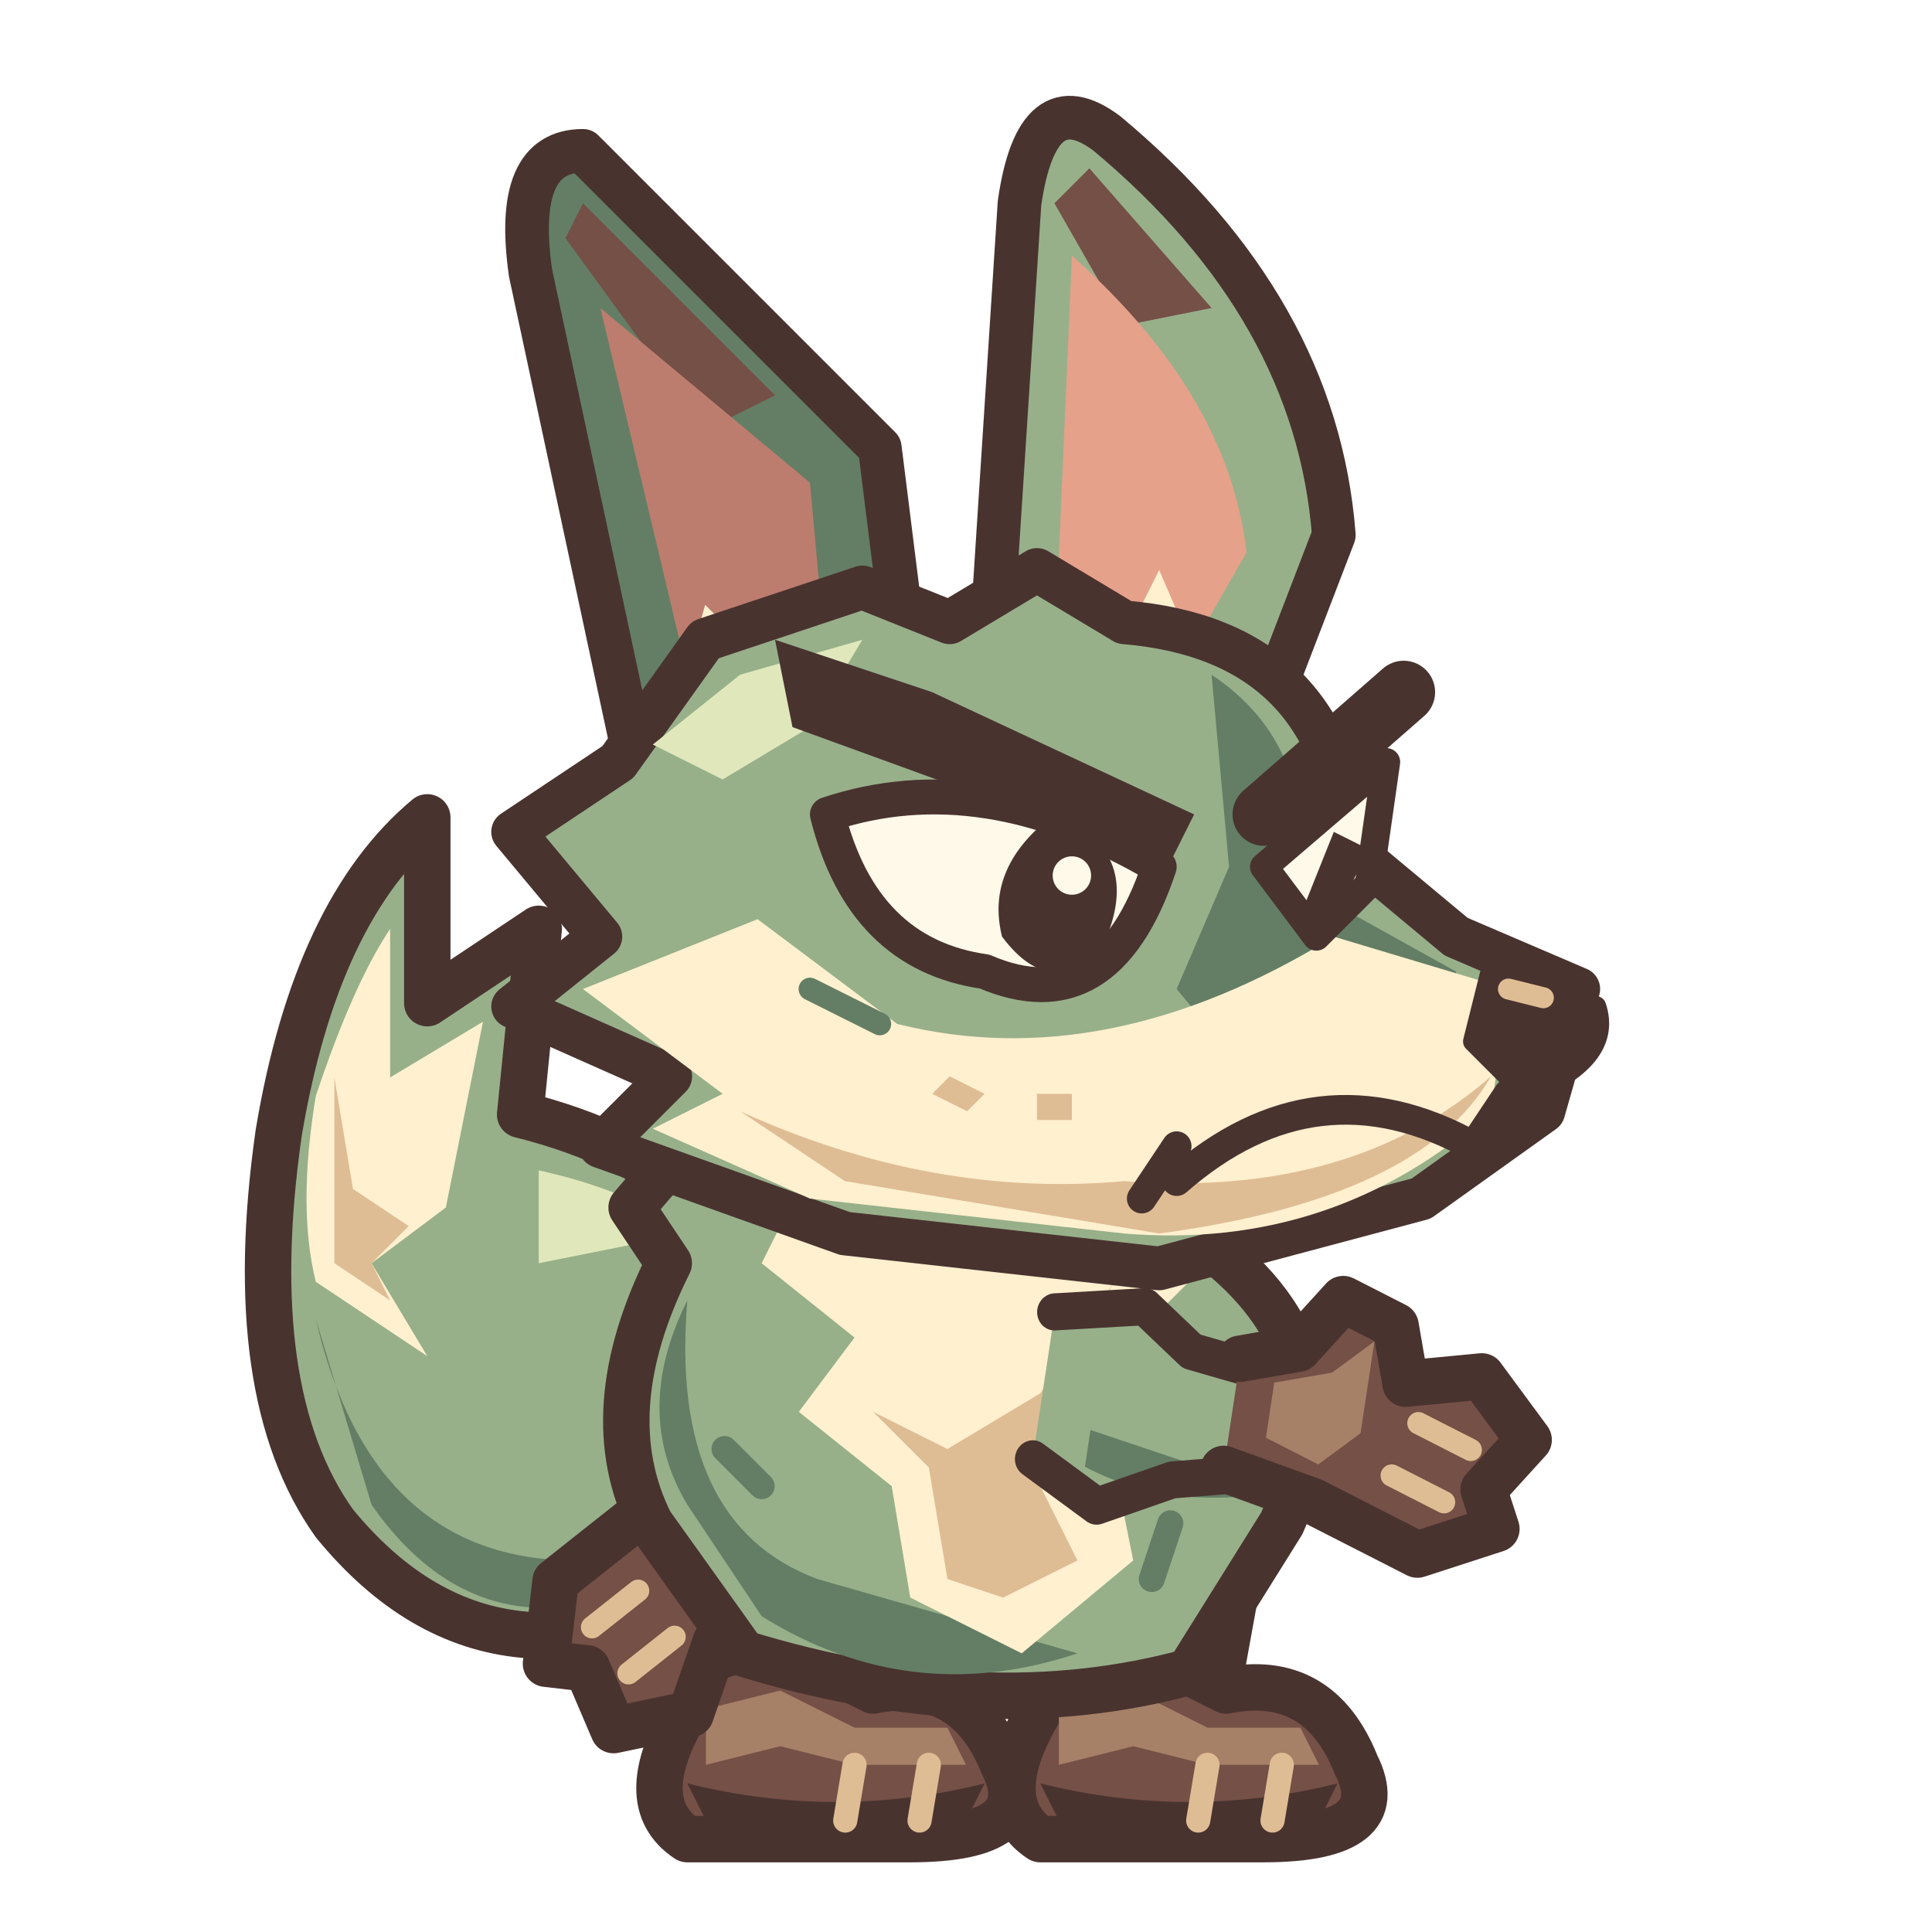
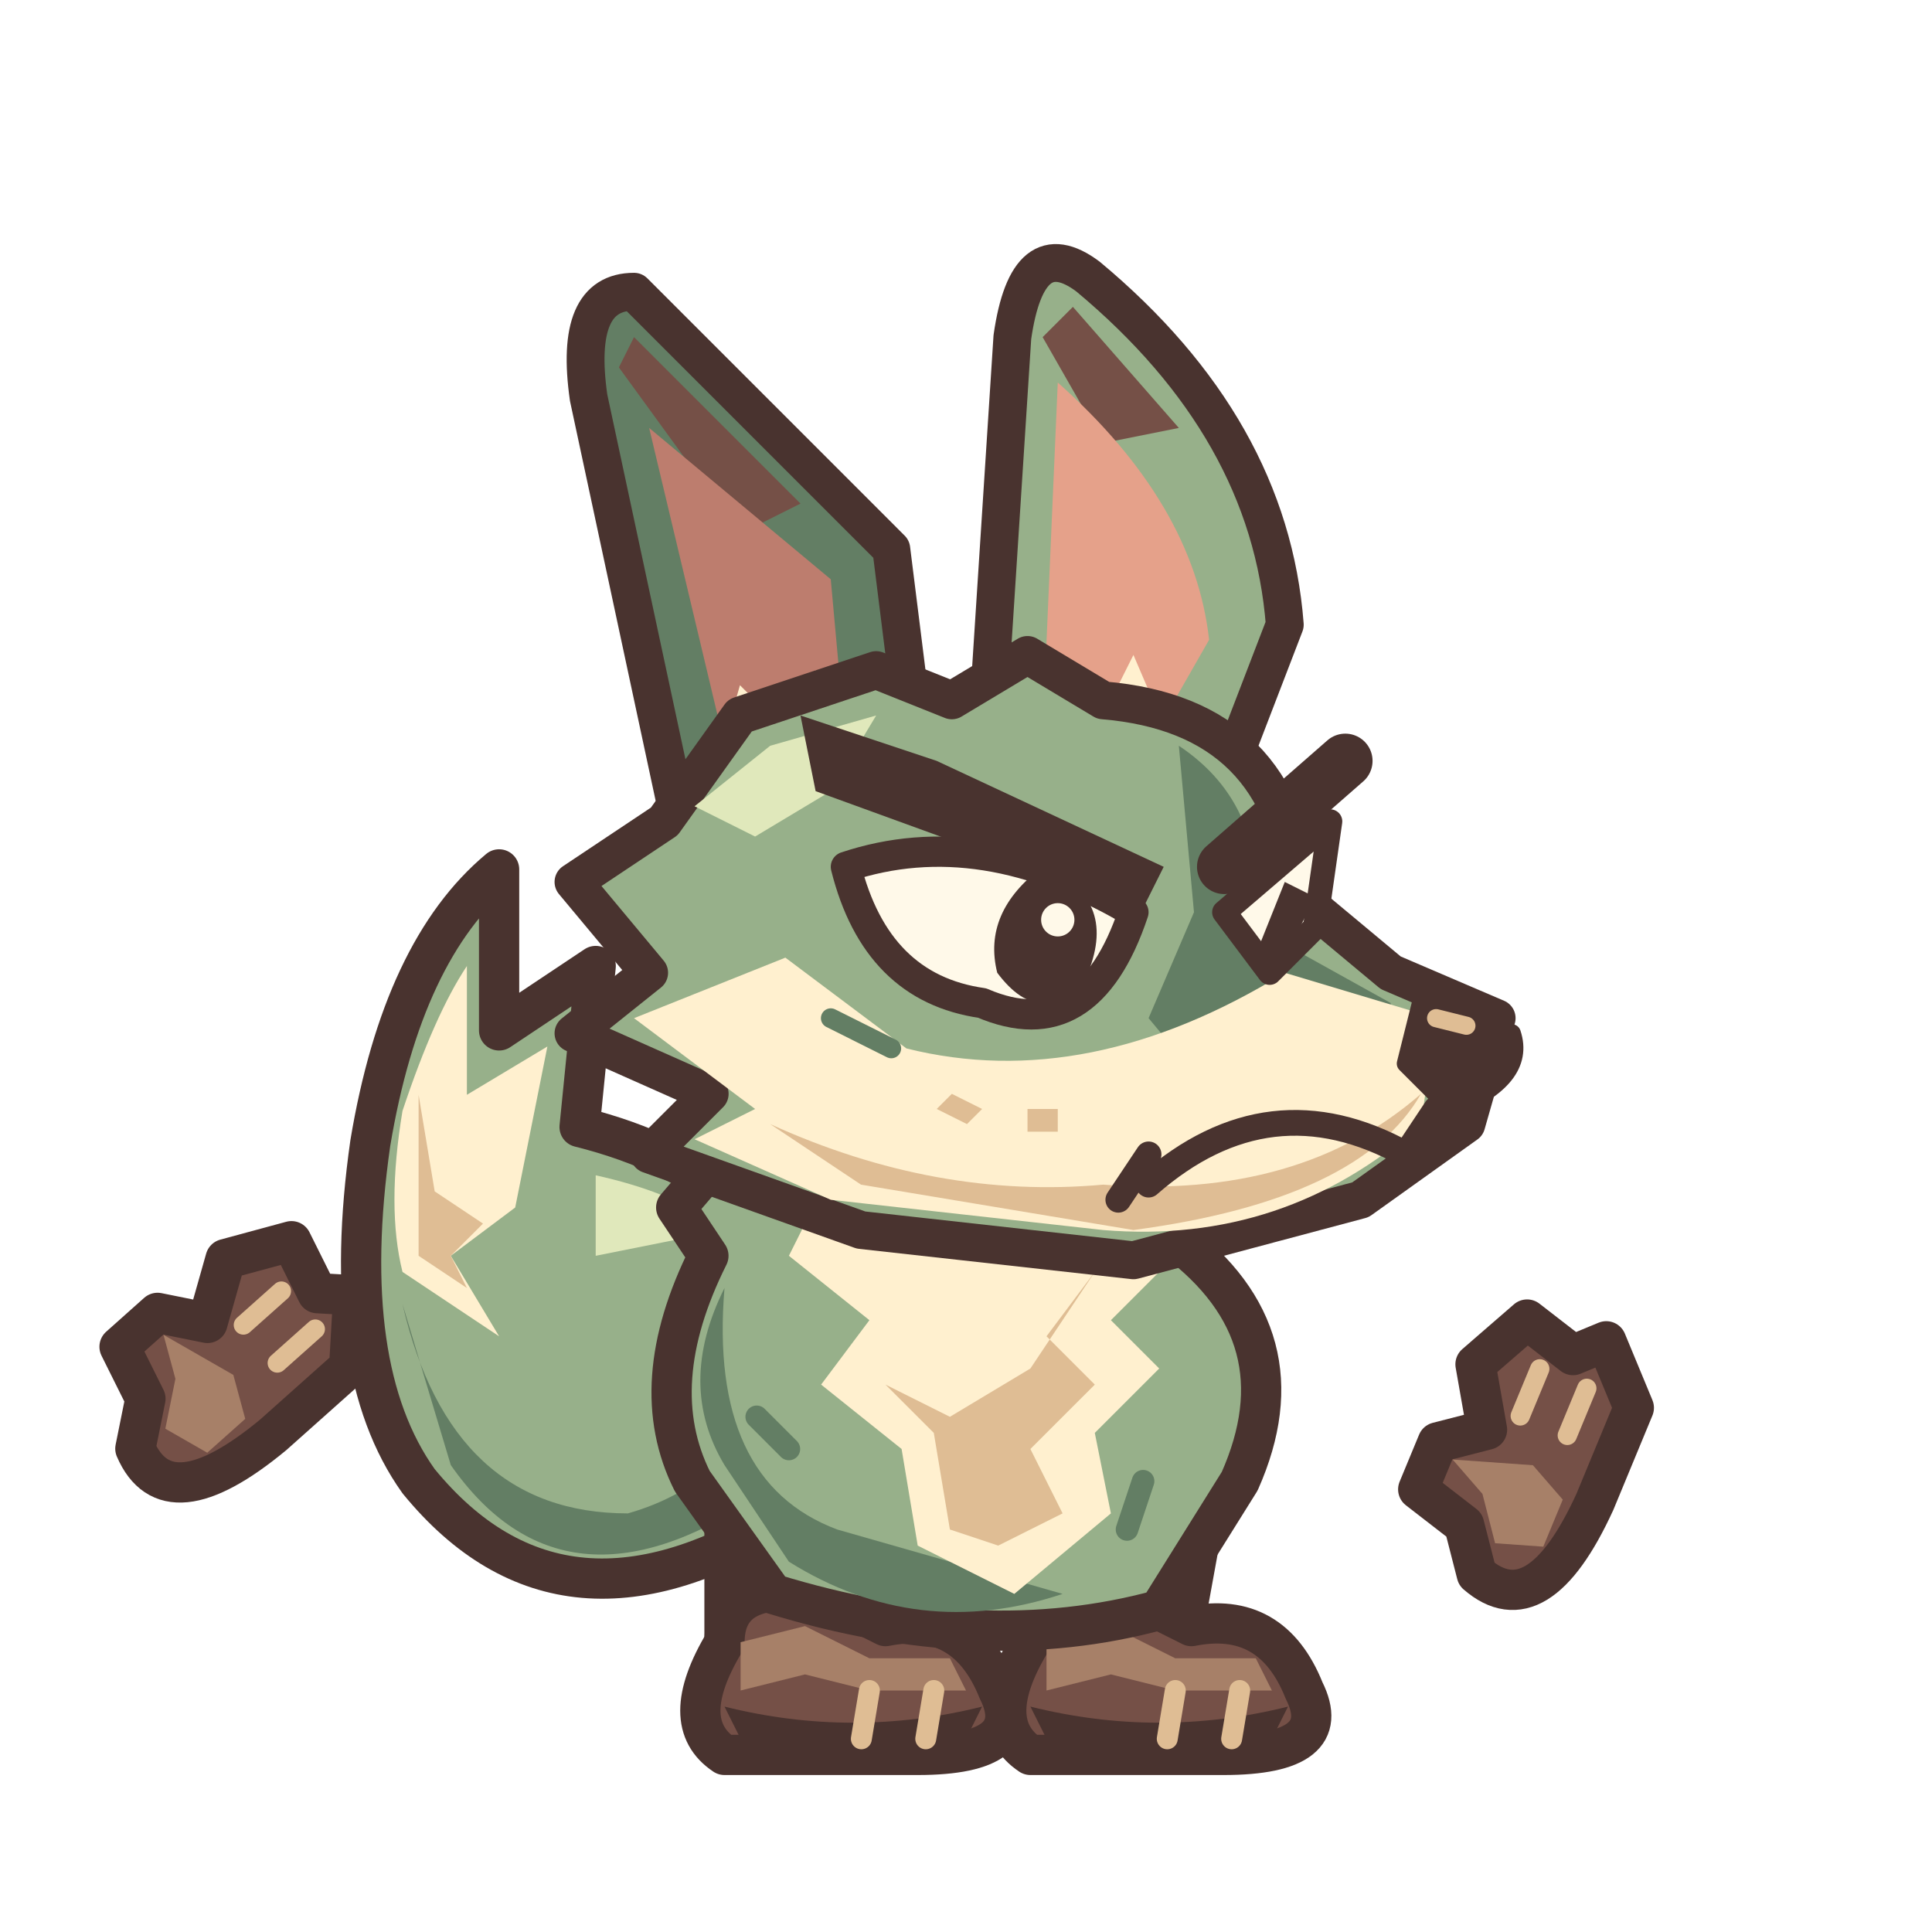
- <svg xmlns="http://www.w3.org/2000/svg" viewBox="-52 -75 104 104" width="250" height="250">
+ <svg xmlns="http://www.w3.org/2000/svg" viewBox="-60 -85 120 120" width="250" height="250">
  <g transform="translate(0 0)">
    <g stroke="#49332f" stroke-width="2.5" stroke-linejoin="round" stroke-linecap="round">
      <path fill="#97b08a" d="M-11 9Q-25 18-34 7Q-39 0-37-14Q-35-26-29-31L-29-21L-23-25L-24-15Q-12-12-9-2Z" />
      <path fill="#637e64" stroke="none" d="M-35-4Q-32 9-21 9Q-14 7-12 0L-13 8Q-25 16-32 6Z" />
      <path fill="#fff0cf" stroke="none" d="M-35-16Q-33-22-31-25L-31-17L-26-20L-28-10L-32-7L-29-2L-35-6Q-36-10-35-16Z" />
      <path fill="#dfbd94" stroke="none" d="M-34-17L-33-11L-30-9L-32-7L-31-5L-34-7Z" />
      <path fill="#e0e8bb" stroke="none" d="M-23-12Q-14-10-13-5L-18-8L-23-7Z" />
    </g>
  </g>
  <g transform="translate(-10 11) rotate(0)">
    <g transform="translate(0 0)">
      <g stroke="#49332f" stroke-width="2.5" stroke-linejoin="round" stroke-linecap="round">
        <path fill="#637e64" d="M-5-5Q1-8 6-3L4 8Q0 11-5 7Z" />
        <path fill="#755047" stroke="none" d="M1-3L4-1L3 7L0 8L-2 6L1 5Z" />
      </g>
    </g>
    <g transform="translate(0 7)">
      <g stroke="#49332f" stroke-width="2.5" stroke-linejoin="round" stroke-linecap="round">
        <path fill="#755047" d="M-5-1Q-5-5 1-4L5-2Q10-3 12 2Q14 6 7 6H-5Q-8 4-5-1Z" />
        <path fill="#a78068" stroke="none" d="M-4-1L0-2L4 0L9 0L10 2H4L0 1L-4 2Z" />
        <path fill="#49332f" stroke="none" d="M-5 3Q3 5 11 3L10 5H-4Z" />
        <path fill="none" stroke="#dfbd94" stroke-width="1.3" d="M4 2l-.5 3M8 2l-.5 3" />
      </g>
    </g>
  </g>
  <g transform="translate(9 11) rotate(0)">
    <g transform="translate(0 0)">
      <g stroke="#49332f" stroke-width="2.5" stroke-linejoin="round" stroke-linecap="round">
        <path fill="#97b08a" d="M-5-5Q1-8 6-3L4 8Q0 11-5 7Z" />
        <path fill="#637e64" stroke="none" d="M1-3L4-1L3 7L0 8L-2 6L1 5Z" />
      </g>
    </g>
    <g transform="translate(0 7)">
      <g stroke="#49332f" stroke-width="2.5" stroke-linejoin="round" stroke-linecap="round">
        <path fill="#755047" d="M-5-1Q-5-5 1-4L5-2Q10-3 12 2Q14 6 7 6H-5Q-8 4-5-1Z" />
        <path fill="#a78068" stroke="none" d="M-4-1L0-2L4 0L9 0L10 2H4L0 1L-4 2Z" />
        <path fill="#49332f" stroke="none" d="M-5 3Q3 5 11 3L10 5H-4Z" />
        <path fill="none" stroke="#dfbd94" stroke-width="1.3" d="M4 2l-.5 3M8 2l-.5 3" />
      </g>
    </g>
  </g>
-   <g transform="translate(-7 -2) rotate(123.1859)">
-     <g transform="scale(0.95 1)">
-       <g transform="translate(0 0)">
-         <g stroke="#49332f" stroke-width="2.5" stroke-linejoin="round" stroke-linecap="round">
-           <path fill="#637e64" stroke="none" d="M-3-4L2-5L5-3L13-2L14 2L5 4L1 6L-3 4Z" />
-           <path fill="#755047" stroke="none" d="M0 2L6 3L13 1L13 3Q6 6 0 4Z" />
-           <path fill="none" stroke-width="2" d="M-3-4L2-5L5-3L13-2L14 2L5 4L1 6L-3 4" />
-         </g>
-       </g>
-     </g>
-     <g transform="translate(11.4 0)">
+   <g transform="translate(-47 3) rotate(-60.16057)">
+     <g transform="translate(0 0)">
      <g stroke="#49332f" stroke-width="2.5" stroke-linejoin="round" stroke-linecap="round">
-         <path fill="#755047" d="M-4-3L-1-4L1-7L4-6L5-3L9-4L12-1L10 2L11 4L7 6L1 4L-4 3" />
+         <path fill="#755047" d="M-4-3L-1-4L1-7L4-6L5-3L9-4L12-1L10 2L11 4L7 6L1 4Q-7 1-4-3Z" />
        <path fill="#a78068" stroke="none" d="M-2-2L1-3L3-5L3 0L1 2L-2 1Z" />
        <path fill="none" stroke="#dfbd94" stroke-width="1.2" d="M6-1l3 1M5 2l3 1" />
      </g>
    </g>
  </g>
  <g transform="translate(0 0)">
    <g stroke="#49332f" stroke-width="2.5" stroke-linejoin="round" stroke-linecap="round">
      <path fill="#97b08a" d="M-12-17L-5-20L2-17L8-19L14-13L13-8Q21-2 17 7L12 15Q1 18-12 14L-17 7Q-20 1-16-7L-18-10Z" />
      <path fill="#637e64" stroke="none" d="M-15-5Q-16 7-8 10L6 14Q-3 17-11 12L-15 6Q-18 1-15-5Z" />
      <path fill="#fff0cf" stroke="none" d="M-8-13L-3-15L1-11L7-15L8-9L13-7L9-3L12 0L8 4L9 9L3 14L-3 11L-4 5L-9 1L-6-3L-11-7Z" />
      <path fill="#dfbd94" stroke="none" d="M8-6L5-2L8 1L4 5L6 9L2 11L-1 10L-2 4L-5 1L-1 3L4 0Z" />
      <path fill="none" stroke="#637e64" stroke-width="1.4" d="M-13 3l2 2m22 2-1 3" />
    </g>
  </g>
-   <g transform="translate(7 0) rotate(8.594367)">
-     <g transform="scale(0.95 1)">
-       <g transform="translate(0 0)">
-         <g stroke="#49332f" stroke-width="2.5" stroke-linejoin="round" stroke-linecap="round">
-           <path fill="#97b08a" stroke="none" d="M-3-4L2-5L5-3L13-2L14 2L5 4L1 6L-3 4Z" />
-           <path fill="#637e64" stroke="none" d="M0 2L6 3L13 1L13 3Q6 6 0 4Z" />
-           <path fill="none" stroke-width="2" d="M-3-4L2-5L5-3L13-2L14 2L5 4L1 6L-3 4" />
-         </g>
-       </g>
-     </g>
-     <g transform="translate(11.4 0)">
+   <g transform="translate(35 9) rotate(-85.94367)">
+     <g transform="translate(0 0)">
      <g stroke="#49332f" stroke-width="2.5" stroke-linejoin="round" stroke-linecap="round">
-         <path fill="#755047" d="M-4-3L-1-4L1-7L4-6L5-3L9-4L12-1L10 2L11 4L7 6L1 4L-4 3" />
+         <path fill="#755047" d="M-4-3L-1-4L1-7L4-6L5-3L9-4L12-1L10 2L11 4L7 6L1 4Q-7 1-4-3Z" />
        <path fill="#a78068" stroke="none" d="M-2-2L1-3L3-5L3 0L1 2L-2 1Z" />
        <path fill="none" stroke="#dfbd94" stroke-width="1.2" d="M6-1l3 1M5 2l3 1" />
      </g>
    </g>
  </g>
  <g transform="translate(1 -18) scale(0.94)">
    <g transform="translate(-13 -23)">
      <g stroke="#49332f" stroke-width="2.5" stroke-linejoin="round" stroke-linecap="round">
        <path fill="#637e64" d="M-7 6L-13-22Q-14-29-10-29L7-12L9 4Z" />
        <path fill="#755047" stroke="none" d="M-11-24L-10-26L1-15L-3-13Z" />
        <path fill="#bd7d6e" stroke="none" d="M-4 1L-9-20L3-10L4 1Z" />
        <path fill="#fff0cf" stroke="none" d="M-5 4L-3-3L0 0L2-4L5 3Z" />
      </g>
    </g>
    <g transform="translate(8 -24)">
      <g stroke="#49332f" stroke-width="2.5" stroke-linejoin="round" stroke-linecap="round">
        <path fill="#97b08a" d="M-8 6L-6-25Q-5-32-1-29Q11-19 12-6L7 7Z" />
        <path fill="#755047" stroke="none" d="M-4-25L-2-27L5-19L0-18Z" />
        <path fill="#e5a18a" stroke="none" d="M-4 1L-3-22Q6-14 7-5L3 2Z" />
        <path fill="#fff0cf" stroke="none" d="M-5 4L-3-3L0 0L2-4L5 3Z" />
      </g>
    </g>
    <g transform="translate(0 0)">
      <g stroke="#49332f" stroke-width="2.5" stroke-linejoin="round" stroke-linecap="round">
        <path fill="#97b08a" d="M-21-17L-16-24L-7-27L-2-25L3-28L8-25Q20-24 21-12L27-7L34-4L32 3L25 8L10 12L-8 10L-22 5L-18 1L-27-3L-22-7L-27-13Z" />
        <path fill="#637e64" stroke="none" d="M13-22Q19-18 18-10L27-5L27 0L16 2L11-4L14-11Z" />
        <path fill="#e0e8bb" stroke="none" d="M-19-18L-14-22L-7-24L-10-19L-15-16Z" />
        <path fill="#fff0cf" stroke="none" d="M-23-4L-13-8L-5-2Q7 1 20-7L30-4L29 3Q20 11 8 10L-10 8L-19 4L-15 2Z" />
        <path fill="#dfbd94" stroke="none" d="M-14 3Q-3 8 8 7Q21 8 29 1Q25 8 10 10L-8 7Z" />
        <path fill="#49332f" stroke-width="1.2" d="M29-5L35-3Q36 0 31 2L28-1Z" />
        <path fill="none" stroke="#dfbd94" stroke-width="1.2" d="M30-4l2 .5" />
        <path fill="none" stroke-width="1.7" d="M30 2L28 5Q19 0 11 7M11 5l-2 3" />
        <path fill="#dfbd94" stroke="none" d="M-2 1l2 1-1 1-2-1Zm5 1h2v1.5H3Z" />
      </g>
    </g>
    <g transform="translate(0 0)">
      <g stroke="#49332f" stroke-width="2.5" stroke-linejoin="round" stroke-linecap="round">
        <path fill="#fff9e9" stroke-width="1.6" d="M16-11L23-17L22-10L19-7Z" />
        <path fill="#49332f" stroke="none" d="M20-13L22-12L20-8L18-8Z" />
        <path fill="#fff9e9" stroke-width="2" d="M-9-14Q0-17 10-11Q7-2 0-5Q-7-6-9-14Z" />
        <path fill="#49332f" stroke="none" d="M4-14Q9-12 7-7Q4-3 1-7Q0-11 4-14Z" />
        <circle fill="#fff9e9" stroke="none" cx="5" cy="-10.5" r="1.1" />
        <path fill="#49332f" stroke="none" d="M-12-24L-3-21L12-14L10-10L0-15L-11-19Z" />
        <path fill="none" stroke-width="3.6" d="M16-14l8-7" />
        <path fill="none" stroke="#637e64" stroke-width="1.3" d="M-10-4l4 2" />
      </g>
    </g>
  </g>
</svg>
